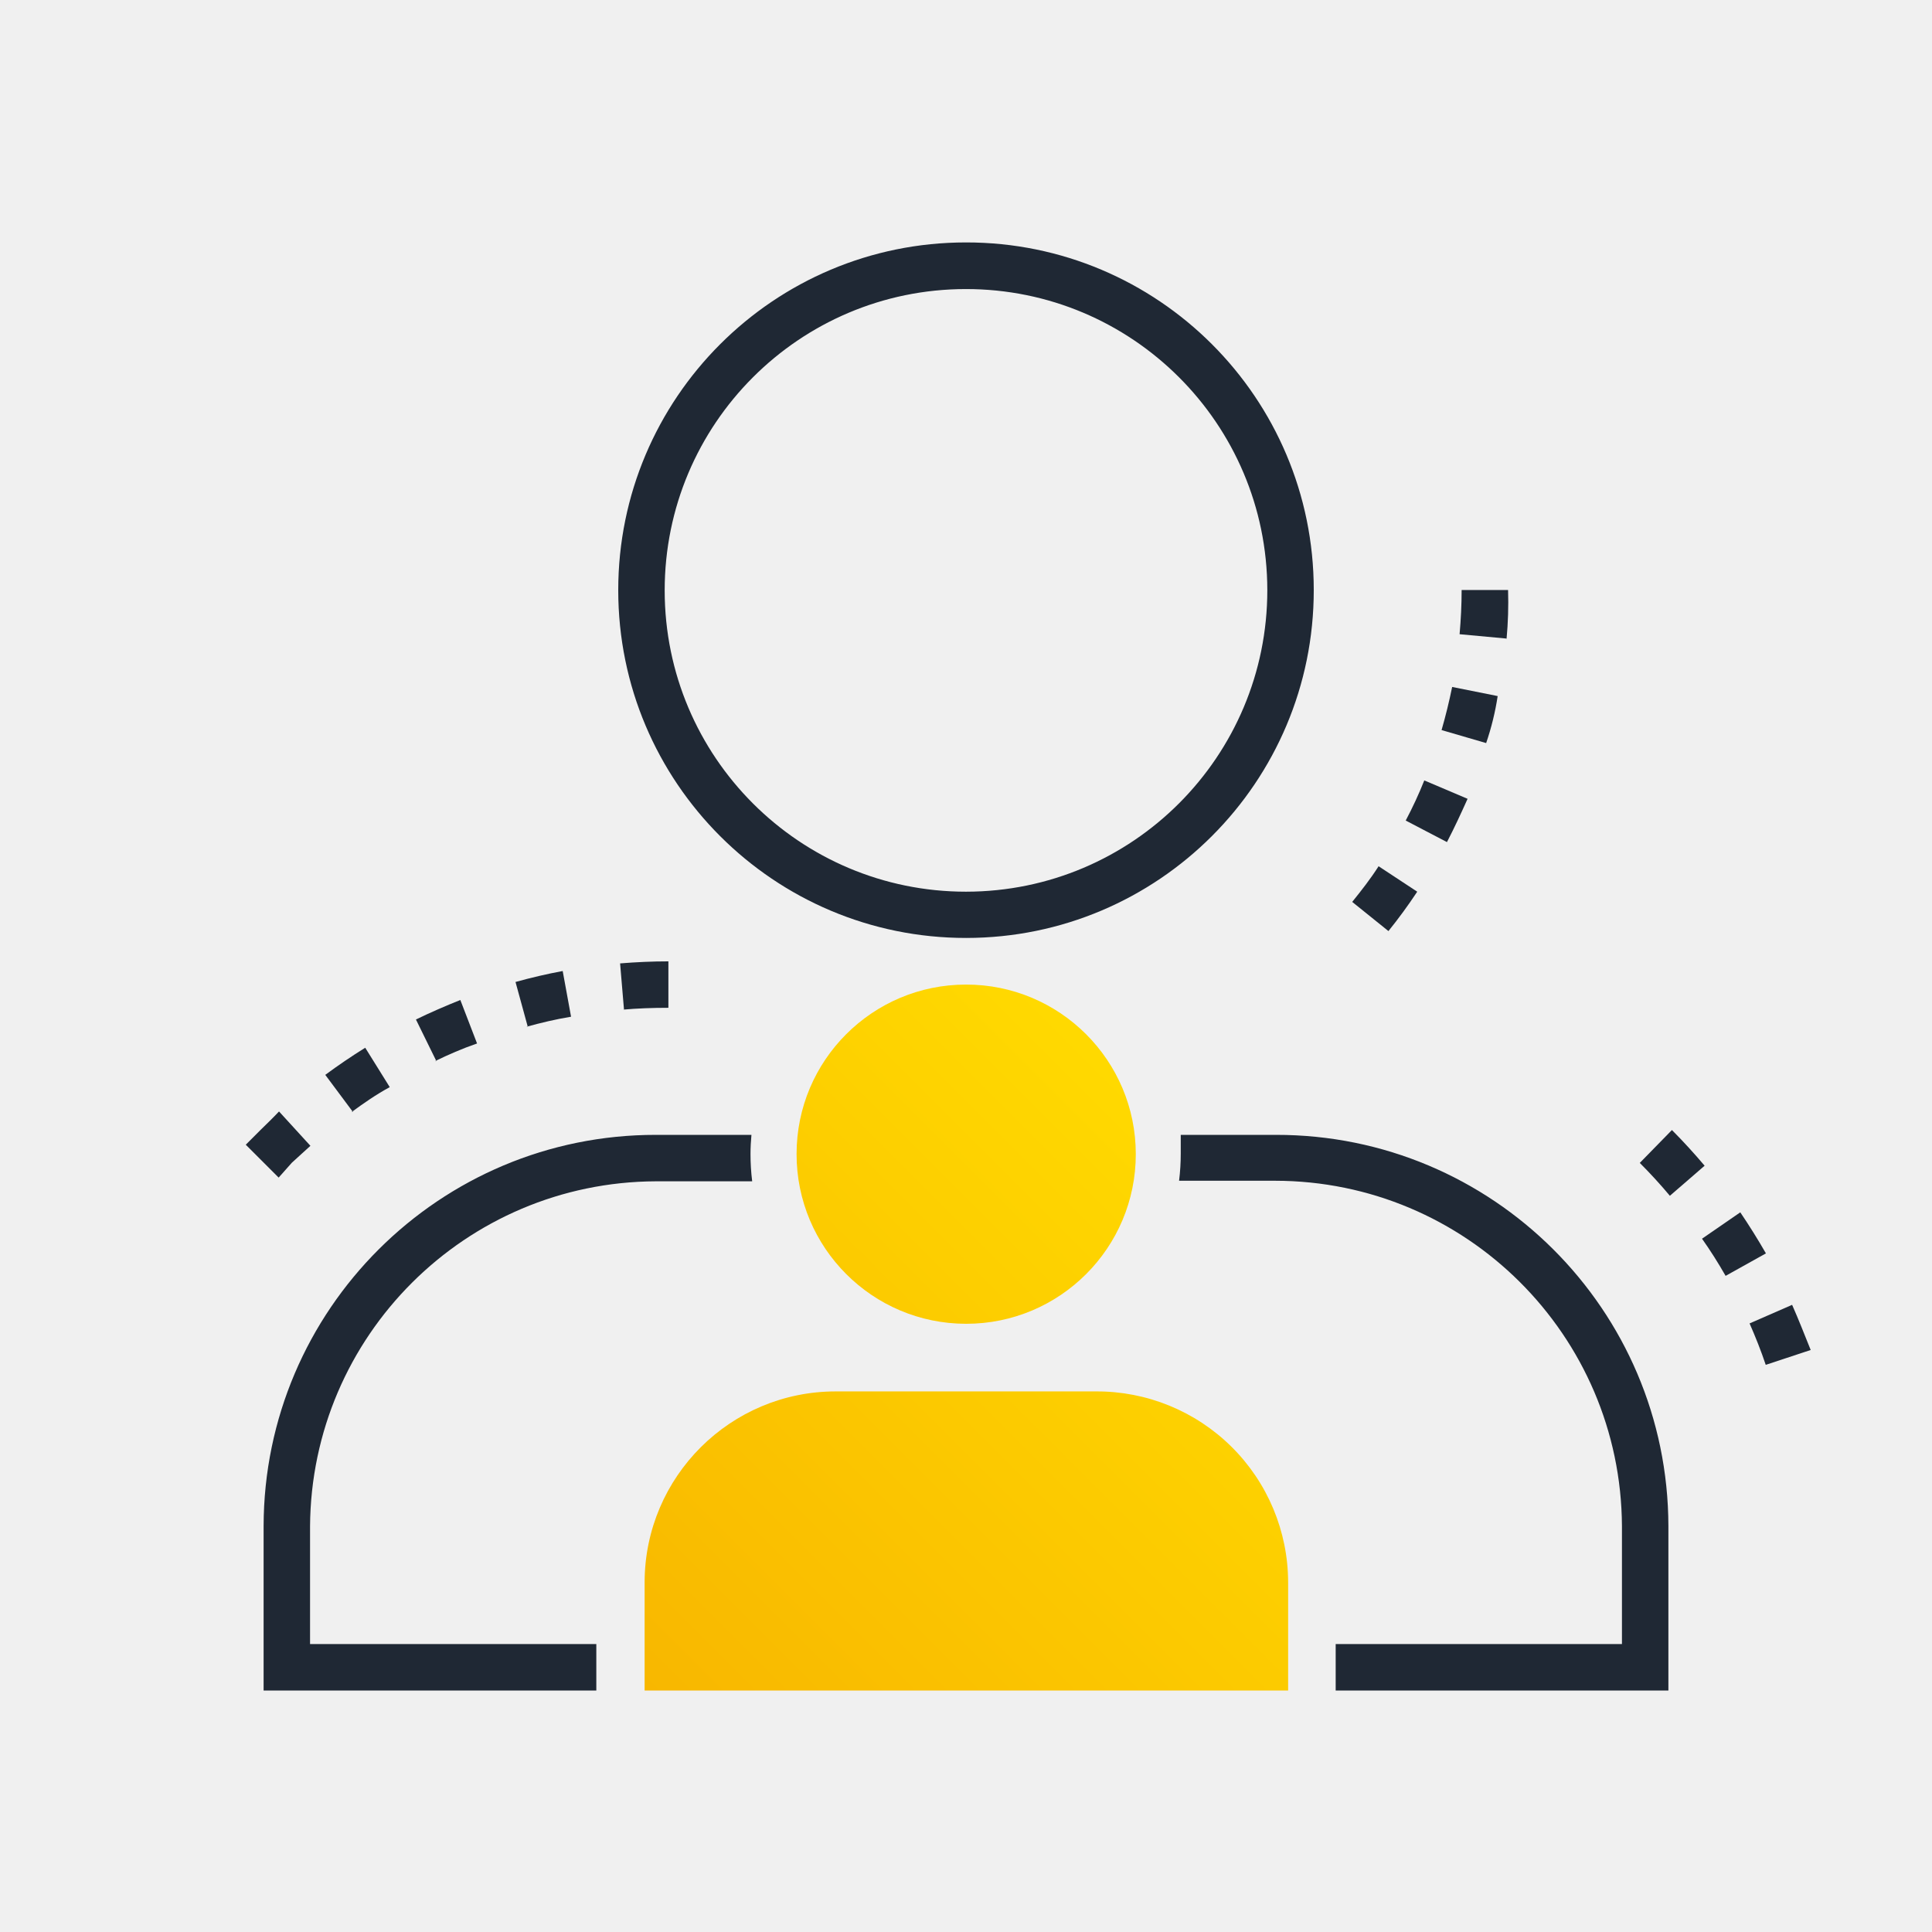
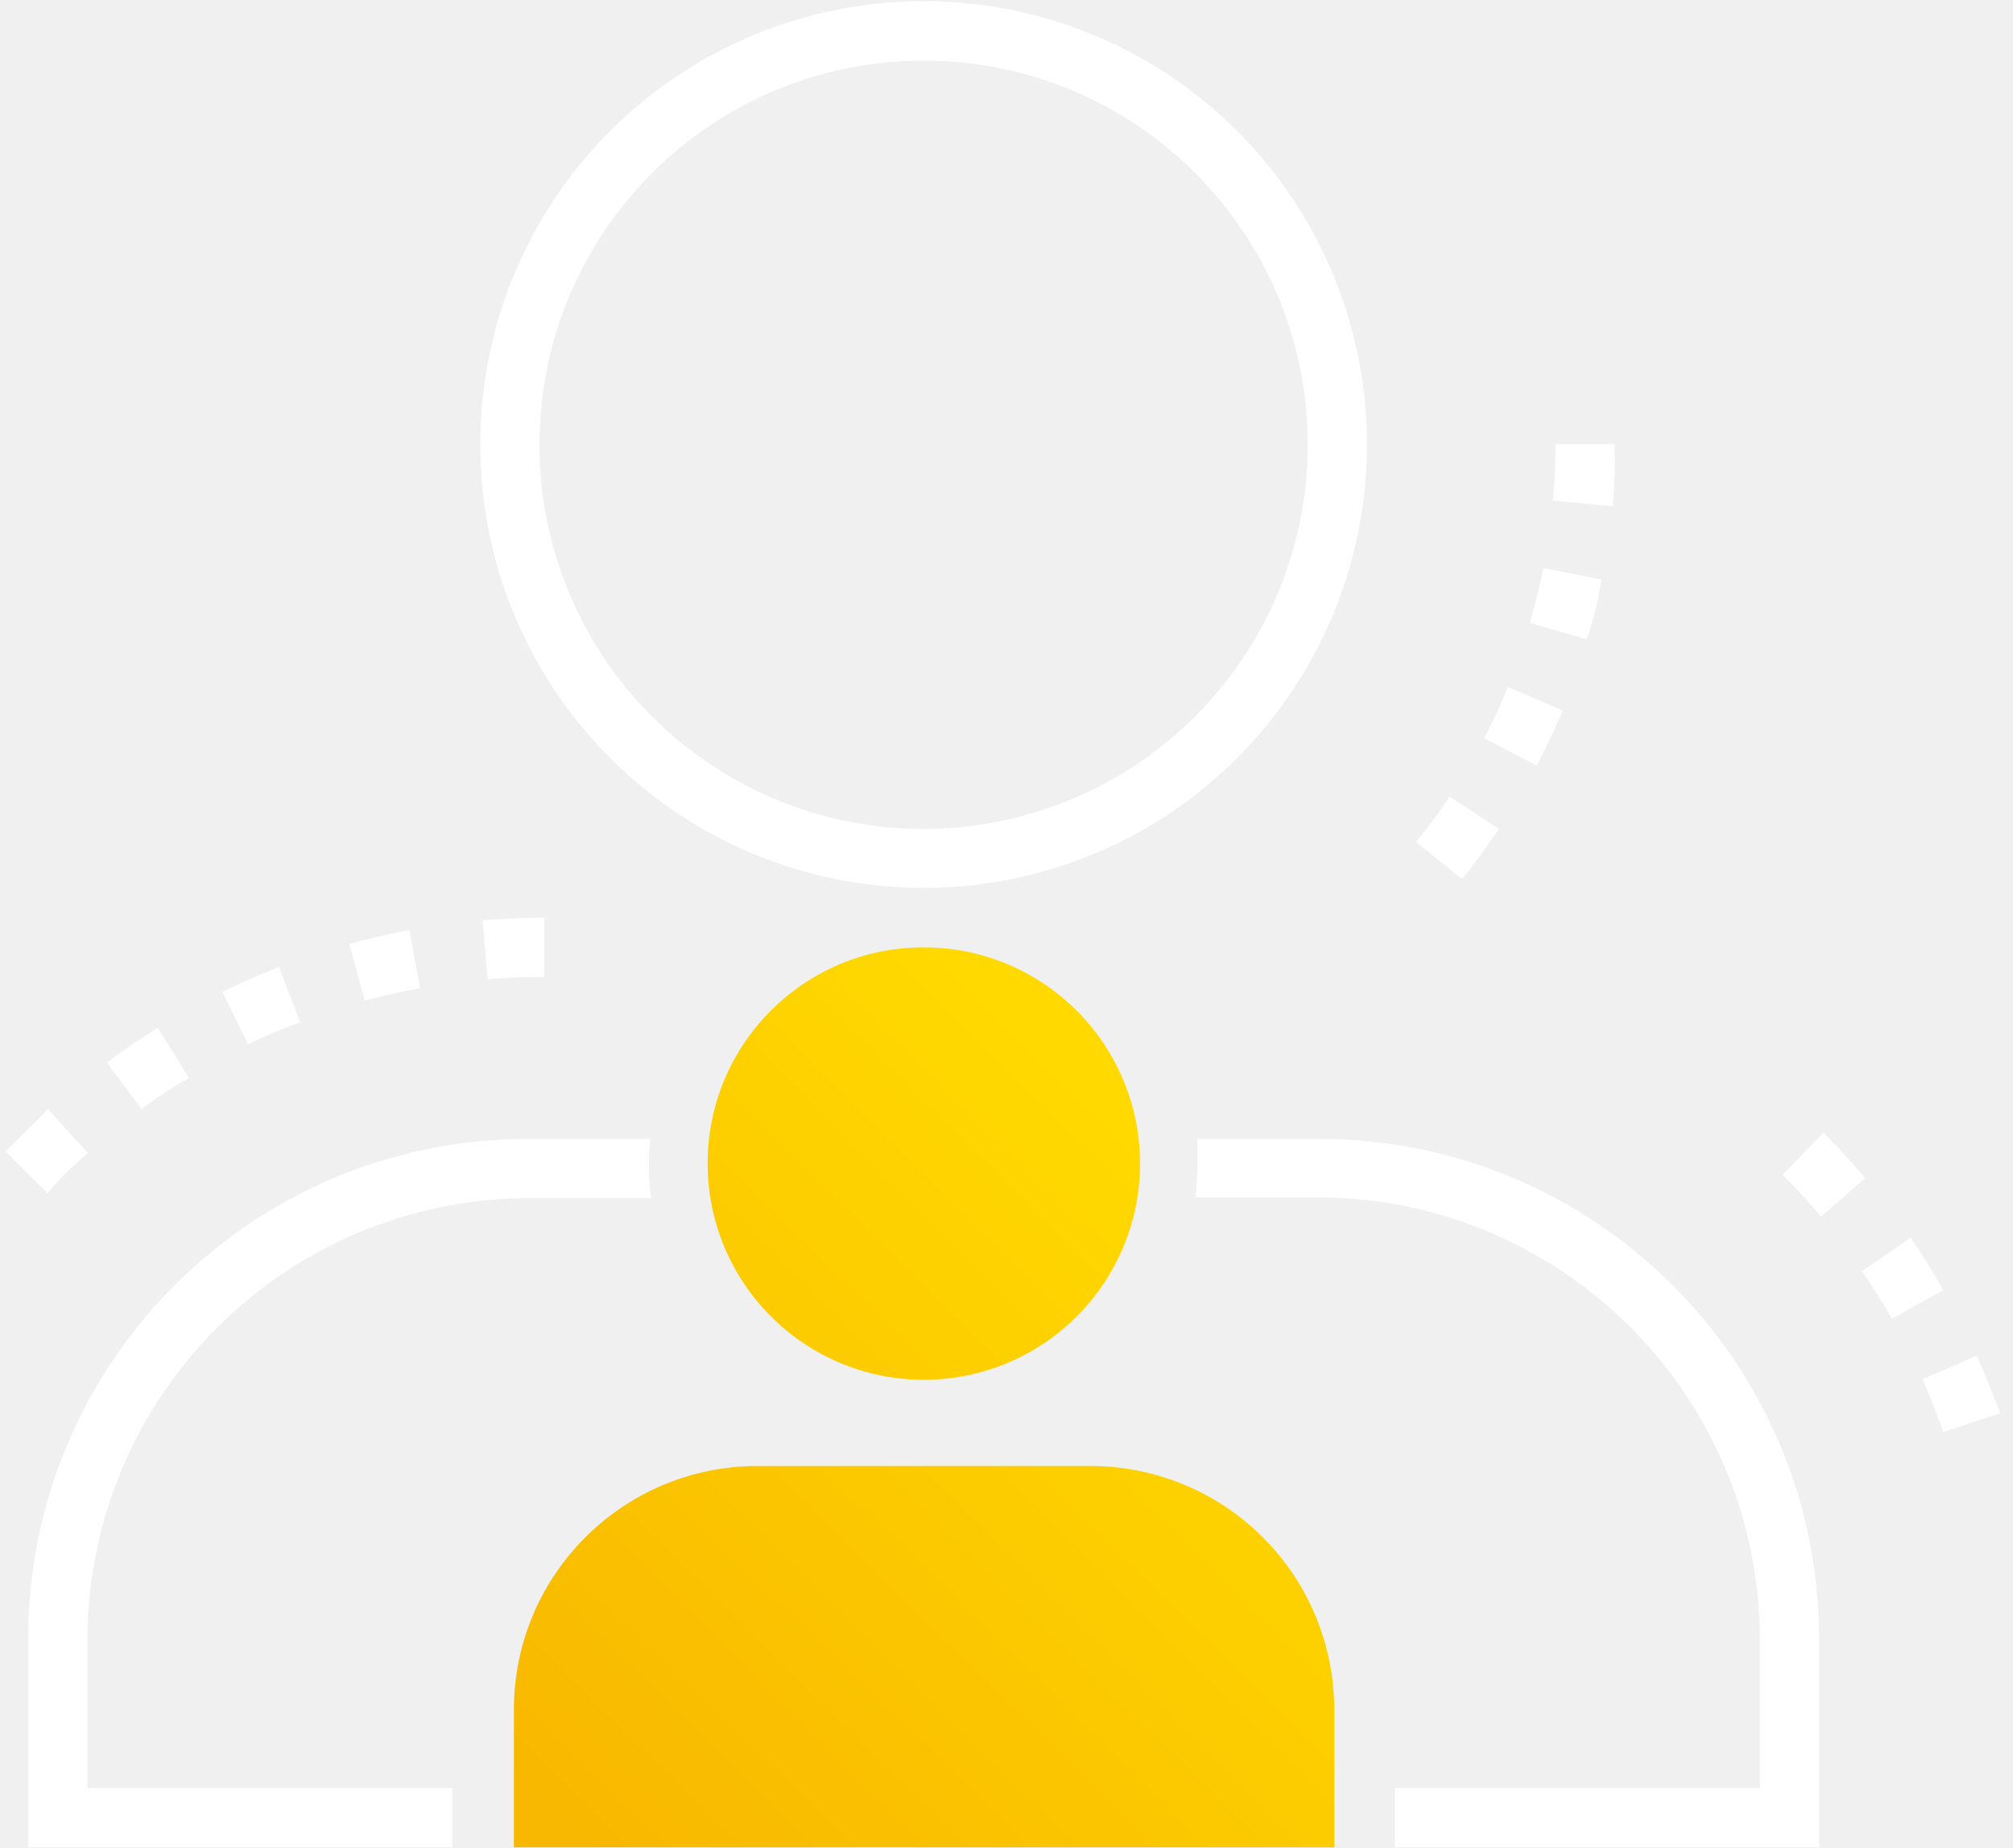
- <svg xmlns="http://www.w3.org/2000/svg" id="Icons" viewBox="0 0 104 104">
+ <svg xmlns="http://www.w3.org/2000/svg" width="85px" height="78px" viewBox="0 0 85 78" version="1.1">
  <defs>
-     <style>.cls-1{fill:#1f2834;}.cls-2{fill:url(#Dégradé_sans_nom_6);}.cls-3{fill:none;}</style>
-     <linearGradient id="Dégradé_sans_nom_6" x1="37.22" y1="93.56" x2="66.78" y2="64" gradientUnits="userSpaceOnUse">
-       <stop offset="0" stop-color="#f8b700" />
-       <stop offset="0.99" stop-color="#ffd900" />
+     <linearGradient x1="14.496%" y1="106.737%" x2="85.408%" y2="28.947%" id="linearGradient-1">
+       <stop stop-color="#F8B700" offset="0%" />
+       <stop stop-color="#FFD900" offset="99%" />
    </linearGradient>
  </defs>
-   <path class="cls-1" d="M52,13.05A18.72,18.72,0,1,0,70.72,31.76,18.71,18.71,0,0,0,52,13.05ZM52,48A16.22,16.22,0,1,1,68.22,31.76,16.23,16.23,0,0,1,52,48Z" />
-   <path class="cls-1" d="M68.68,61.09H63.56c0,.34,0,.68,0,1a11.84,11.84,0,0,1-.09,1.47h5.16A18.69,18.69,0,0,1,87.31,82.15V88.5H71.9V91H89.81V82.15A21.1,21.1,0,0,0,68.68,61.09Zm-28.23,0H35.31A21.1,21.1,0,0,0,14.19,82.15V91H32.1V88.5H16.69V82.16A18.69,18.69,0,0,1,35.31,63.59h5.18a11.84,11.84,0,0,1-.09-1.47C40.4,61.77,40.42,61.43,40.45,61.09Z" />
-   <path class="cls-2" d="M52,53a9.13,9.13,0,1,1-9.12,9.12A9.12,9.12,0,0,1,52,53Zm7,21.9H45a10.29,10.29,0,0,0-10.3,10.26V91H69.34V85.16A10.29,10.29,0,0,0,59,74.9Z" />
-   <path class="cls-1" d="M15,63.39l-1.77-1.77.79-.79c.34-.33.69-.67,1-1l1.69,1.85c-.33.29-.65.6-1,.91Zm4-3.53-1.49-2c.69-.51,1.41-1,2.15-1.46l1.32,2.12C20.23,58.93,19.57,59.39,18.93,59.86Zm4.49-2.74-1.1-2.24c.78-.38,1.59-.73,2.39-1.05l.9,2.34C24.87,56.45,24.14,56.77,23.42,57.12Zm4.92-1.85-.66-2.41c.83-.23,1.68-.43,2.54-.59l.45,2.46C29.89,54.87,29.11,55.06,28.34,55.27Zm5.18-.92-.21-2.49c.86-.07,1.74-.11,2.6-.11v2.5C35.12,54.25,34.31,54.28,33.52,54.35Z" />
-   <path class="cls-1" d="M95.05,73.47c-.25-.75-.55-1.5-.87-2.23l2.29-1c.35.79.67,1.61,1,2.43Zm-2.16-4.79c-.4-.7-.83-1.38-1.27-2l2.06-1.42c.48.71.95,1.46,1.38,2.21Zm-3-4.31c-.51-.61-1.06-1.21-1.62-1.77L90,60.83c.61.61,1.2,1.26,1.76,1.92Z" />
-   <path class="cls-1" d="M74.74,50.12l-1.95-1.57c.5-.62,1-1.26,1.42-1.92L76.29,48C75.8,48.74,75.28,49.45,74.74,50.12Zm3.15-4.79-2.22-1.16c.37-.7.71-1.43,1-2.16L79,43C78.66,43.76,78.29,44.56,77.89,45.33ZM80,40l-2.4-.7c.22-.76.41-1.54.57-2.32l2.45.49C80.49,38.33,80.28,39.18,80,40Zm1.06-5.63-2.49-.23c.07-.79.11-1.59.11-2.38h2.5Q81.22,33.08,81.1,34.38Z" />
-   <rect class="cls-3" width="104" height="104" />
+   <g id="页面-1" stroke="none" stroke-width="1" fill="none" fill-rule="evenodd">
+     <g id="grow_white" transform="translate(-13, -13)">
+       <path d="M52,13.05 C44.428,13.05 37.601,17.612 34.704,24.608 C31.807,31.605 33.411,39.657 38.767,45.011 C44.122,50.364 52.176,51.963 59.171,49.062 C66.166,46.162 70.724,39.332 70.72,31.76 C70.72,26.796 68.747,22.036 65.236,18.526 C61.725,15.017 56.964,13.047 52,13.05 Z M52,48 C43.045,48 35.784,40.742 35.78,31.787 C35.776,22.831 43.031,15.567 51.987,15.56 C60.942,15.553 68.209,22.805 68.22,31.76 C68.223,36.064 66.515,40.194 63.473,43.239 C60.432,46.285 56.304,47.997 52,48 Z" id="形状" fill="#FFFFFF" fill-rule="nonzero" />
+       <path d="M68.68,61.09 L63.56,61.09 C63.56,61.43 63.56,61.77 63.56,62.09 C63.561,62.581 63.53,63.072 63.47,63.56 L68.63,63.56 C78.909,63.565 87.255,71.871 87.31,82.15 L87.31,88.5 L71.9,88.5 L71.9,91 L89.81,91 L89.81,82.15 C89.788,70.501 80.329,61.073 68.68,61.09 L68.68,61.09 Z M40.45,61.09 L35.31,61.09 C23.665,61.079 14.212,70.505 14.19,82.15 L14.19,91 L32.1,91 L32.1,88.5 L16.69,88.5 L16.69,82.16 C16.756,71.912 25.062,63.628 35.31,63.59 L40.49,63.59 C40.43,63.102 40.399,62.611 40.4,62.12 C40.4,61.77 40.42,61.43 40.45,61.09 Z" id="形状" fill="#FFFFFF" fill-rule="nonzero" />
+       <path d="M52,53 C55.695,52.996 59.027,55.219 60.443,58.631 C61.859,62.044 61.078,65.973 58.466,68.586 C55.853,71.198 51.924,71.979 48.511,70.563 C45.099,69.147 42.876,65.815 42.88,62.12 C42.88,57.083 46.963,53 52,53 L52,53 Z M59,74.9 L45,74.9 C39.325,74.894 34.717,79.485 34.7,85.16 L34.7,91 L69.34,91 L69.34,85.16 C69.332,82.427 68.238,79.81 66.298,77.886 C64.358,75.961 61.733,74.887 59,74.9 Z" id="形状" fill="url(#linearGradient-1)" fill-rule="nonzero" />
+       <path d="M15,63.39 L13.23,61.62 L14.02,60.83 C14.36,60.5 14.71,60.16 15.02,59.83 L16.71,61.68 C16.38,61.97 16.06,62.28 15.71,62.59 L15,63.39 Z M19,59.86 L17.51,57.86 C18.2,57.35 18.92,56.86 19.66,56.4 L20.98,58.52 C20.23,58.93 19.57,59.39 18.93,59.86 L19,59.86 Z M23.49,57.12 L22.39,54.88 C23.17,54.5 23.98,54.15 24.78,53.83 L25.68,56.17 C24.87,56.45 24.14,56.77 23.42,57.12 L23.49,57.12 Z M28.41,55.27 L27.75,52.86 C28.58,52.63 29.43,52.43 30.29,52.27 L30.74,54.73 C29.89,54.87 29.11,55.06 28.34,55.27 L28.41,55.27 Z M33.59,54.35 L33.38,51.86 C34.24,51.79 35.12,51.75 35.98,51.75 L35.98,54.25 C35.12,54.25 34.31,54.28 33.52,54.35 L33.59,54.35 Z" id="形状" fill="#FFFFFF" fill-rule="nonzero" />
+       <path d="M95.05,73.47 C94.8,72.72 94.5,71.97 94.18,71.24 L96.47,70.24 C96.82,71.03 97.14,71.85 97.47,72.67 L95.05,73.47 Z M92.89,68.68 C92.49,67.98 92.06,67.3 91.62,66.68 L93.68,65.26 C94.16,65.97 94.63,66.72 95.06,67.47 L92.89,68.68 Z M89.89,64.37 C89.38,63.76 88.83,63.16 88.27,62.6 L90,60.83 C90.61,61.44 91.2,62.09 91.76,62.75 L89.89,64.37 Z" id="形状" fill="#FFFFFF" fill-rule="nonzero" />
+       <path d="M74.74,50.12 L72.79,48.55 C73.29,47.93 73.79,47.29 74.21,46.63 L76.29,48 C75.8,48.74 75.28,49.45 74.74,50.12 Z M77.89,45.33 L75.67,44.17 C76.04,43.47 76.38,42.74 76.67,42.01 L79,43 C78.66,43.76 78.29,44.56 77.89,45.33 Z M80,40 L77.6,39.3 C77.82,38.54 78.01,37.76 78.17,36.98 L80.62,37.47 C80.49,38.33 80.28,39.18 80,40 Z M81.06,34.37 L78.57,34.14 C78.64,33.35 78.68,32.55 78.68,31.76 L81.18,31.76 C81.207,32.64 81.18,33.513 81.1,34.38 L81.06,34.37 Z" id="形状" fill="#FFFFFF" fill-rule="nonzero" />
+       <rect id="矩形" x="0" y="0" width="104" height="104" />
+     </g>
+   </g>
</svg>
